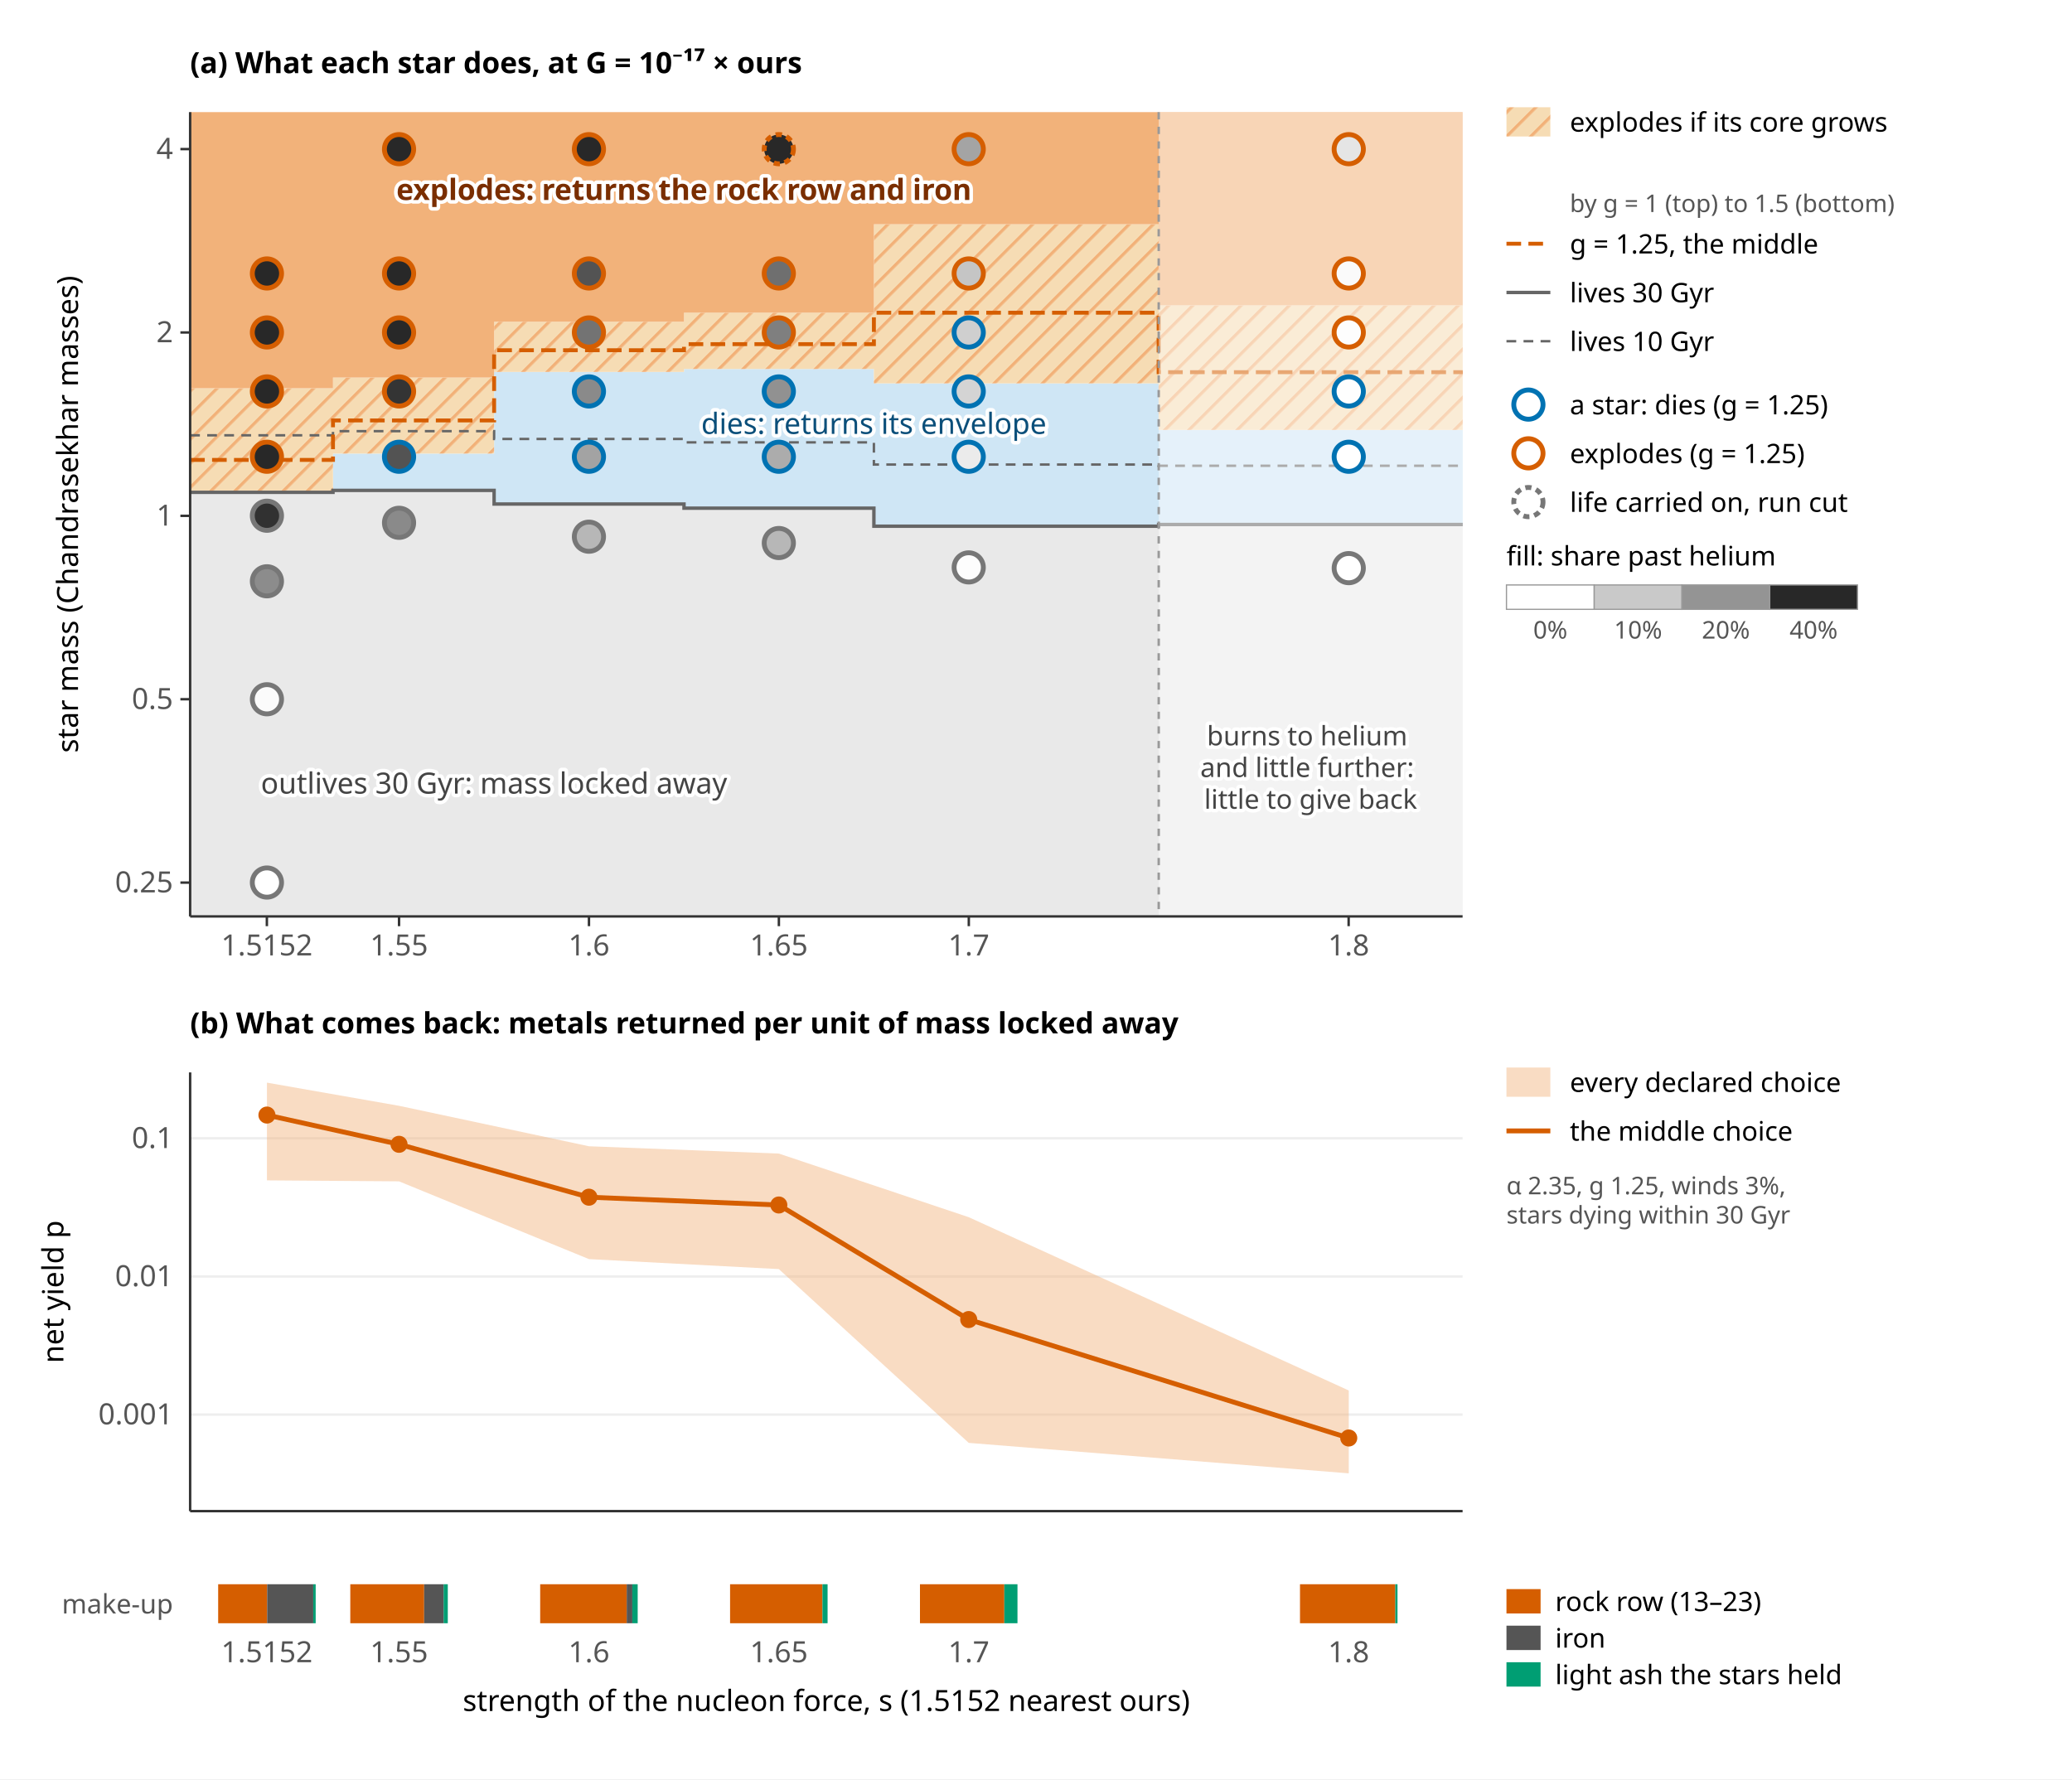
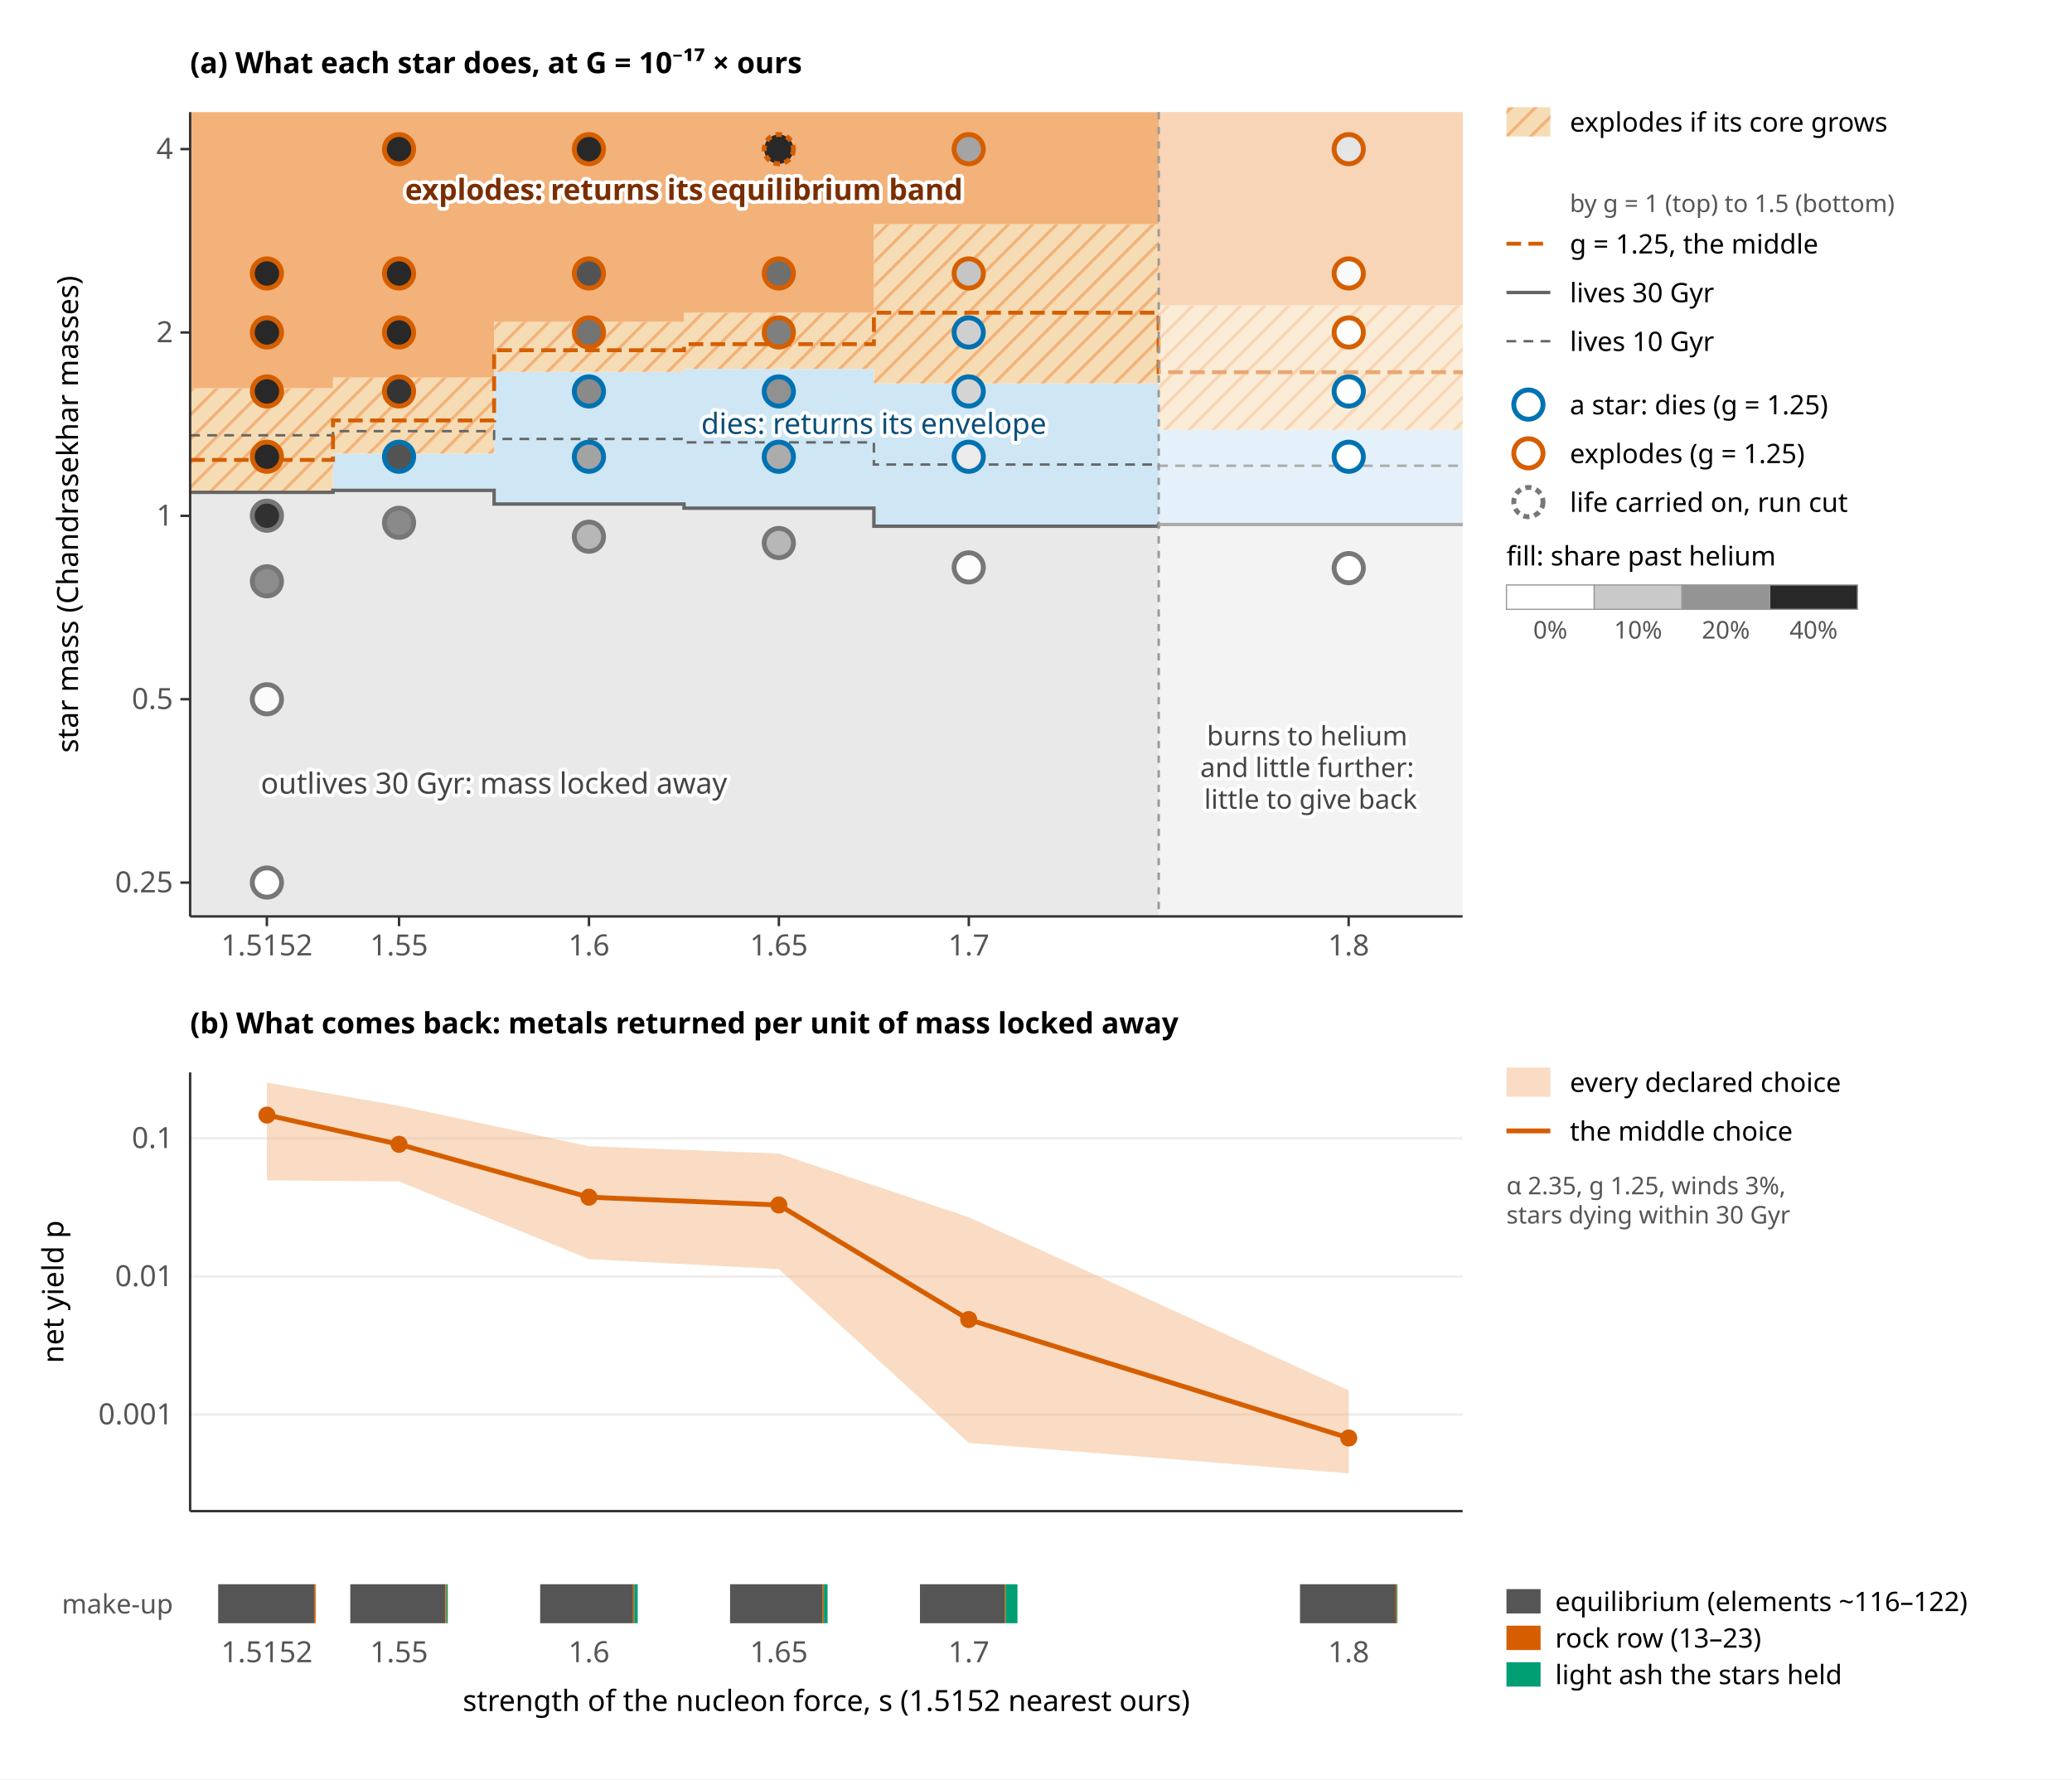
<svg xmlns="http://www.w3.org/2000/svg" viewBox="0 0 850 730" font-family="system-ui, sans-serif" font-size="12">
  <style>.lb{paint-order:stroke;stroke:#fff;stroke-width:3px;stroke-linejoin:round}</style>
  <rect width="850" height="730" fill="#fff" />
  <defs>
    <pattern id="hatch" width="7" height="7" patternUnits="userSpaceOnUse" patternTransform="rotate(45)">
      <rect width="7" height="7" fill="#f6dcb4" />
      <line x1="0" y1="0" x2="0" y2="7" stroke="#f2b27a" stroke-width="2.5" />
    </pattern>
  </defs>
  <polygon points="78.0,202.0 136.6,202.0 136.6,201.2 202.7,201.2 202.7,206.8 280.6,206.8 280.6,208.5 358.5,208.5 358.5,215.9 475.3,215.9 475.3,215.2 600.0,215.2 600.0,376.0 475.3,376.0 475.3,376.0 358.5,376.0 358.5,376.0 280.6,376.0 280.6,376.0 202.7,376.0 202.7,376.0 136.6,376.0 136.6,376.0 78.0,376.0" fill="#e9e9e9" />
  <polygon points="78.0,202.0 136.6,202.0 136.6,186.1 202.7,186.1 202.7,152.6 280.6,152.6 280.6,151.4 358.5,151.4 358.5,157.3 475.3,157.3 475.3,176.4 600.0,176.4 600.0,215.2 475.3,215.2 475.3,215.9 358.5,215.9 358.5,208.5 280.6,208.5 280.6,206.8 202.7,206.8 202.7,201.2 136.6,201.2 136.6,202.0 78.0,202.0" fill="#cfe6f5" />
  <polygon points="78.0,159.3 136.6,159.3 136.6,154.9 202.7,154.9 202.7,132.0 280.6,132.0 280.6,128.3 358.5,128.3 358.5,92.0 475.3,92.0 475.3,125.3 600.0,125.3 600.0,176.4 475.3,176.4 475.3,157.3 358.5,157.3 358.5,151.4 280.6,151.4 280.6,152.6 202.7,152.6 202.7,186.1 136.6,186.1 136.6,202.0 78.0,202.0" fill="url(#hatch)" />
  <polygon points="78.0,46.0 136.6,46.0 136.6,46.0 202.7,46.0 202.7,46.0 280.6,46.0 280.6,46.0 358.5,46.0 358.5,46.0 475.3,46.0 475.3,46.0 600.0,46.0 600.0,125.3 475.3,125.3 475.3,92.0 358.5,92.0 358.5,128.3 280.6,128.3 280.6,132.0 202.7,132.0 202.7,154.9 136.6,154.9 136.6,159.3 78.0,159.3" fill="#f2b27a" />
  <polyline points="78.0,202.0 136.6,202.0 136.6,201.2 202.7,201.2 202.7,206.8 280.6,206.8 280.6,208.5 358.5,208.5 358.5,215.9 475.3,215.9 475.3,215.2 600.0,215.2" fill="none" stroke="#666" stroke-width="1.4" />
  <polyline points="78.0,178.6 136.6,178.6 136.6,176.9 202.7,176.9 202.7,180.1 280.6,180.1 280.6,181.5 358.5,181.5 358.5,190.6 475.3,190.6 475.3,191.1 600.0,191.1" fill="none" stroke="#666" stroke-width="1" stroke-dasharray="4 3" />
  <polyline points="78.0,188.7 136.6,188.7 136.6,172.5 202.7,172.5 202.7,143.7 280.6,143.7 280.6,141.2 358.5,141.2 358.5,128.3 475.3,128.3 475.3,152.7 600.0,152.7" fill="none" stroke="#D55E00" stroke-width="1.6" stroke-dasharray="6 3" />
  <rect x="475.343" y="46" width="124.657" height="330" fill="#fff" fill-opacity="0.45" />
  <line x1="475.343" x2="475.343" y1="46" y2="376" stroke="#999" stroke-dasharray="3 3" />
  <text class="lb" x="537.672" y="305.811" text-anchor="middle" fill="#444" font-size="11">
    <tspan x="537.672">burns to helium</tspan>
    <tspan x="537.672" dy="13">and little further:</tspan>
    <tspan x="537.672" dy="13">little to give back</tspan>
  </text>
  <text class="lb" x="202.657" y="325.601" text-anchor="middle" fill="#444">outlives 30 Gyr: mass locked away</text>
  <text class="lb" x="358.478" y="178.028" text-anchor="middle" fill="#0b4f7a">dies: returns its envelope</text>
-   <text class="lb" x="280.567" y="82.052" text-anchor="middle" fill="#7a2e00" font-weight="600">explodes: returns the rock row and iron</text>
+   <text class="lb" x="280.567" y="82.052" text-anchor="middle" fill="#7a2e00" font-weight="600">explodes: returns its equilibrium band</text>
  <circle cx="109.5" cy="362.1" r="6" fill="rgb(255,255,255)" stroke="#777" stroke-width="2" />
  <circle cx="109.5" cy="286.9" r="6" fill="rgb(251,251,251)" stroke="#777" stroke-width="2" />
  <circle cx="109.5" cy="238.5" r="6" fill="rgb(140,140,140)" stroke="#777" stroke-width="2" />
  <circle cx="109.5" cy="211.6" r="6" fill="rgb(49,49,49)" stroke="#777" stroke-width="2" />
  <circle cx="109.5" cy="187.4" r="6" fill="rgb(40,40,40)" stroke="#D55E00" stroke-width="2" />
  <circle cx="109.5" cy="160.6" r="6" fill="rgb(40,40,40)" stroke="#D55E00" stroke-width="2" />
  <circle cx="109.5" cy="136.4" r="6" fill="rgb(40,40,40)" stroke="#D55E00" stroke-width="2" />
  <circle cx="109.5" cy="112.2" r="6" fill="rgb(40,40,40)" stroke="#D55E00" stroke-width="2" />
  <circle cx="163.7" cy="214.5" r="6" fill="rgb(138,138,138)" stroke="#777" stroke-width="2" />
  <circle cx="163.7" cy="187.4" r="6" fill="rgb(83,83,83)" stroke="#0072B2" stroke-width="2" />
  <circle cx="163.7" cy="160.6" r="6" fill="rgb(52,52,52)" stroke="#D55E00" stroke-width="2" />
  <circle cx="163.7" cy="136.4" r="6" fill="rgb(40,40,40)" stroke="#D55E00" stroke-width="2" />
  <circle cx="163.7" cy="112.2" r="6" fill="rgb(40,40,40)" stroke="#D55E00" stroke-width="2" />
  <circle cx="163.7" cy="61.2" r="6" fill="rgb(40,40,40)" stroke="#D55E00" stroke-width="2" />
  <circle cx="241.6" cy="220.2" r="6" fill="rgb(183,183,183)" stroke="#777" stroke-width="2" />
  <circle cx="241.6" cy="187.4" r="6" fill="rgb(163,163,163)" stroke="#0072B2" stroke-width="2" />
  <circle cx="241.6" cy="160.6" r="6" fill="rgb(138,138,138)" stroke="#0072B2" stroke-width="2" />
  <circle cx="241.6" cy="136.4" r="6" fill="rgb(115,115,115)" stroke="#D55E00" stroke-width="2" />
  <circle cx="241.6" cy="112.2" r="6" fill="rgb(83,83,83)" stroke="#D55E00" stroke-width="2" />
  <circle cx="241.6" cy="61.2" r="6" fill="rgb(40,40,40)" stroke="#D55E00" stroke-width="2" />
  <circle cx="319.5" cy="222.8" r="6" fill="rgb(183,183,183)" stroke="#777" stroke-width="2" />
  <circle cx="319.5" cy="187.4" r="6" fill="rgb(172,172,172)" stroke="#0072B2" stroke-width="2" />
  <circle cx="319.5" cy="160.6" r="6" fill="rgb(145,145,145)" stroke="#0072B2" stroke-width="2" />
  <circle cx="319.5" cy="136.4" r="6" fill="rgb(127,127,127)" stroke="#D55E00" stroke-width="2" />
  <circle cx="319.5" cy="112.2" r="6" fill="rgb(111,111,111)" stroke="#D55E00" stroke-width="2" />
  <circle cx="319.5" cy="61.2" r="6" fill="rgb(40,40,40)" stroke="#D55E00" stroke-width="2" stroke-dasharray="2.5 2" />
  <circle cx="397.4" cy="232.8" r="6" fill="rgb(253,253,253)" stroke="#777" stroke-width="2" />
  <circle cx="397.4" cy="187.4" r="6" fill="rgb(235,235,235)" stroke="#0072B2" stroke-width="2" />
  <circle cx="397.4" cy="160.6" r="6" fill="rgb(212,212,212)" stroke="#0072B2" stroke-width="2" />
  <circle cx="397.4" cy="136.4" r="6" fill="rgb(207,207,207)" stroke="#0072B2" stroke-width="2" />
  <circle cx="397.4" cy="112.2" r="6" fill="rgb(197,197,197)" stroke="#D55E00" stroke-width="2" />
  <circle cx="397.4" cy="61.2" r="6" fill="rgb(164,164,164)" stroke="#D55E00" stroke-width="2" />
  <circle cx="553.3" cy="233.1" r="6" fill="rgb(255,255,255)" stroke="#777" stroke-width="2" />
  <circle cx="553.3" cy="187.4" r="6" fill="rgb(255,255,255)" stroke="#0072B2" stroke-width="2" />
  <circle cx="553.3" cy="160.6" r="6" fill="rgb(254,254,254)" stroke="#0072B2" stroke-width="2" />
  <circle cx="553.3" cy="136.4" r="6" fill="rgb(253,253,253)" stroke="#D55E00" stroke-width="2" />
  <circle cx="553.3" cy="112.2" r="6" fill="rgb(250,250,250)" stroke="#D55E00" stroke-width="2" />
  <circle cx="553.3" cy="61.2" r="6" fill="rgb(229,229,229)" stroke="#D55E00" stroke-width="2" />
  <line x1="74" x2="78" y1="362.124" y2="362.124" stroke="#333" />
  <text x="71" y="366.124" text-anchor="end" fill="#555">0.25</text>
  <line x1="74" x2="78" y1="286.886" y2="286.886" stroke="#333" />
  <text x="71" y="290.886" text-anchor="end" fill="#555">0.5</text>
  <line x1="74" x2="78" y1="211.647" y2="211.647" stroke="#333" />
  <text x="71" y="215.647" text-anchor="end" fill="#555">1</text>
  <line x1="74" x2="78" y1="136.409" y2="136.409" stroke="#333" />
  <text x="71" y="140.409" text-anchor="end" fill="#555">2</text>
  <line x1="74" x2="78" y1="61.171" y2="61.171" stroke="#333" />
  <text x="71" y="65.171" text-anchor="end" fill="#555">4</text>
  <line x1="78" x2="78" y1="46" y2="376" stroke="#333" />
  <line x1="78" x2="600" y1="376" y2="376" stroke="#333" />
  <text transform="translate(32,211) rotate(-90)" text-anchor="middle">star mass (Chandrasekhar masses)</text>
  <text x="78" y="30" font-weight="600">(a) What each star does, at G = 10⁻¹⁷ × ours</text>
  <rect x="618" y="44" width="18" height="12" fill="url(#hatch)" />
  <text x="644" y="54" font-size="11">explodes if its core grows</text>
  <text x="644" y="87" font-size="10" fill="#555">by g = 1 (top) to 1.5 (bottom)</text>
  <text x="644" y="74" font-size="11" />
  <line x1="618" x2="636" y1="100" y2="100" stroke="#D55E00" stroke-width="1.6" stroke-dasharray="6 3" />
  <text x="644" y="104" font-size="11">g = 1.25, the middle</text>
  <line x1="618" x2="636" y1="120" y2="120" stroke="#666" stroke-width="1.4" />
  <text x="644" y="124" font-size="11">lives 30 Gyr</text>
  <line x1="618" x2="636" y1="140" y2="140" stroke="#666" stroke-dasharray="4 3" />
  <text x="644" y="144" font-size="11">lives 10 Gyr</text>
  <circle cx="627" cy="166" r="6" fill="rgb(255,255,255)" stroke="#0072B2" stroke-width="2" />
  <text x="644" y="170" font-size="11">a star: dies (g = 1.25)</text>
  <circle cx="627" cy="186" r="6" fill="rgb(255,255,255)" stroke="#D55E00" stroke-width="2" />
  <text x="644" y="190" font-size="11">explodes (g = 1.25)</text>
  <circle cx="627" cy="206" r="6" fill="rgb(255,255,255)" stroke="#777" stroke-width="2" stroke-dasharray="2.5 2" />
  <text x="644" y="210" font-size="11">life carried on, run cut</text>
  <text x="618" y="232" font-size="11">fill: share past helium</text>
  <rect x="618" y="240" width="36" height="10" fill="rgb(255,255,255)" stroke="#999" stroke-width="0.5" />
  <text x="636" y="262" text-anchor="middle" font-size="10" fill="#555">0%</text>
  <rect x="654" y="240" width="36" height="10" fill="rgb(201,201,201)" stroke="#999" stroke-width="0.5" />
  <text x="672" y="262" text-anchor="middle" font-size="10" fill="#555">10%</text>
  <rect x="690" y="240" width="36" height="10" fill="rgb(148,148,148)" stroke="#999" stroke-width="0.5" />
  <text x="708" y="262" text-anchor="middle" font-size="10" fill="#555">20%</text>
  <rect x="726" y="240" width="36" height="10" fill="rgb(40,40,40)" stroke="#999" stroke-width="0.5" />
  <text x="744" y="262" text-anchor="middle" font-size="10" fill="#555">40%</text>
  <line x1="78" x2="600" y1="580.387" y2="580.387" stroke="#eee" />
  <text x="71" y="584.387" text-anchor="end" fill="#555">0.001</text>
  <line x1="78" x2="600" y1="523.714" y2="523.714" stroke="#eee" />
  <text x="71" y="527.714" text-anchor="end" fill="#555">0.01</text>
  <line x1="78" x2="600" y1="467.04" y2="467.04" stroke="#eee" />
  <text x="71" y="471.04" text-anchor="end" fill="#555">0.1</text>
  <polygon points="109.5,444.2 163.7,453.7 241.6,470.3 319.5,473.3 397.4,499.4 553.3,570.5 553.3,604.5 397.4,592.0 319.5,520.7 241.6,516.6 163.7,484.7 109.5,484.3" fill="#f2b27a" fill-opacity="0.45" />
  <polyline points="109.5,457.5 163.7,469.5 241.6,491.2 319.5,494.4 397.4,541.4 553.3,590.0" fill="none" stroke="#D55E00" stroke-width="2" />
  <circle cx="109.5" cy="457.5" r="3.5" fill="#D55E00" />
  <circle cx="163.7" cy="469.5" r="3.5" fill="#D55E00" />
  <circle cx="241.6" cy="491.2" r="3.5" fill="#D55E00" />
  <circle cx="319.5" cy="494.4" r="3.5" fill="#D55E00" />
  <circle cx="397.4" cy="541.4" r="3.5" fill="#D55E00" />
  <circle cx="553.3" cy="590.0" r="3.5" fill="#D55E00" />
  <line x1="78" x2="78" y1="440" y2="620" stroke="#333" />
  <line x1="78" x2="600" y1="620" y2="620" stroke="#333" />
  <text transform="translate(26,530) rotate(-90)" text-anchor="middle">net yield p</text>
  <text x="78" y="424" font-weight="600">(b) What comes back: metals returned per unit of mass locked away</text>
  <rect x="618" y="438" width="18" height="12" fill="#f2b27a" fill-opacity="0.45" />
  <text x="644" y="448" font-size="11">every declared choice</text>
  <line x1="618" x2="636" y1="464" y2="464" stroke="#D55E00" stroke-width="2" />
  <text x="644" y="468" font-size="11">the middle choice</text>
  <text x="618" y="490" font-size="10" fill="#555">
    <tspan x="618">α 2.35, g 1.25, winds 3%,</tspan>
    <tspan x="618" dy="12">stars dying within 30 Gyr</tspan>
  </text>
-   <rect x="89.5" y="650" width="20.1" height="16" fill="#D55E00" />
-   <rect x="109.6" y="650" width="18.9" height="16" fill="#555555" />
-   <rect x="128.5" y="650" width="1.0" height="16" fill="#009E73" />
-   <rect x="143.7" y="650" width="30.3" height="16" fill="#D55E00" />
-   <rect x="174.0" y="650" width="8.0" height="16" fill="#555555" />
-   <rect x="182.0" y="650" width="1.7" height="16" fill="#009E73" />
-   <rect x="221.6" y="650" width="35.5" height="16" fill="#D55E00" />
-   <rect x="257.1" y="650" width="2.3" height="16" fill="#555555" />
-   <rect x="259.4" y="650" width="2.2" height="16" fill="#009E73" />
-   <rect x="299.5" y="650" width="37.9" height="16" fill="#D55E00" />
-   <rect x="337.4" y="650" width="2.1" height="16" fill="#009E73" />
-   <rect x="377.4" y="650" width="34.6" height="16" fill="#D55E00" />
-   <rect x="412.0" y="650" width="5.4" height="16" fill="#009E73" />
-   <rect x="533.3" y="650" width="39.1" height="16" fill="#D55E00" />
-   <rect x="572.4" y="650" width="0.9" height="16" fill="#009E73" />
+   <rect x="89.5" y="650" width="39.4" height="16" fill="#555555" />
+   <rect x="128.9" y="650" width="0.6" height="16" fill="#D55E00" />
+   <rect x="143.7" y="650" width="39.0" height="16" fill="#555555" />
+   <rect x="182.7" y="650" width="0.5" height="16" fill="#D55E00" />
+   <rect x="183.2" y="650" width="0.5" height="16" fill="#009E73" />
+   <rect x="221.6" y="650" width="38.1" height="16" fill="#555555" />
+   <rect x="259.7" y="650" width="0.5" height="16" fill="#D55E00" />
+   <rect x="260.2" y="650" width="1.4" height="16" fill="#009E73" />
+   <rect x="299.5" y="650" width="38.0" height="16" fill="#555555" />
+   <rect x="337.5" y="650" width="0.5" height="16" fill="#D55E00" />
+   <rect x="338.0" y="650" width="1.5" height="16" fill="#009E73" />
+   <rect x="377.4" y="650" width="34.7" height="16" fill="#555555" />
+   <rect x="412.1" y="650" width="0.4" height="16" fill="#D55E00" />
+   <rect x="412.5" y="650" width="4.9" height="16" fill="#009E73" />
+   <rect x="533.3" y="650" width="39.3" height="16" fill="#555555" />
+   <rect x="572.5" y="650" width="0.5" height="16" fill="#D55E00" />
+   <rect x="573.0" y="650" width="0.3" height="16" fill="#009E73" />
  <text x="71" y="662" text-anchor="end" font-size="11" fill="#555">make-up</text>
  <text x="109.476" y="682" text-anchor="middle" fill="#555">1.5152</text>
  <text x="163.701" y="682" text-anchor="middle" fill="#555">1.55</text>
  <text x="241.612" y="682" text-anchor="middle" fill="#555">1.6</text>
  <text x="319.522" y="682" text-anchor="middle" fill="#555">1.65</text>
  <text x="397.433" y="682" text-anchor="middle" fill="#555">1.7</text>
  <text x="553.254" y="682" text-anchor="middle" fill="#555">1.8</text>
  <text x="339" y="702" text-anchor="middle">strength of the nucleon force, s (1.5152 nearest ours)</text>
-   <rect x="618" y="652" width="14" height="10" fill="#D55E00" />
-   <text x="638" y="661" font-size="11">rock row (13–23)</text>
-   <rect x="618" y="667" width="14" height="10" fill="#555555" />
-   <text x="638" y="676" font-size="11">iron</text>
+   <rect x="618" y="652" width="14" height="10" fill="#555555" />
+   <text x="638" y="661" font-size="11">equilibrium (elements ~116–122)</text>
+   <rect x="618" y="667" width="14" height="10" fill="#D55E00" />
+   <text x="638" y="676" font-size="11">rock row (13–23)</text>
  <rect x="618" y="682" width="14" height="10" fill="#009E73" />
  <text x="638" y="691" font-size="11">light ash the stars held</text>
  <line x1="109.476" x2="109.476" y1="376" y2="380" stroke="#333" />
  <text x="109.476" y="392" text-anchor="middle" fill="#555">1.5152</text>
  <line x1="163.701" x2="163.701" y1="376" y2="380" stroke="#333" />
  <text x="163.701" y="392" text-anchor="middle" fill="#555">1.55</text>
  <line x1="241.612" x2="241.612" y1="376" y2="380" stroke="#333" />
  <text x="241.612" y="392" text-anchor="middle" fill="#555">1.6</text>
  <line x1="319.522" x2="319.522" y1="376" y2="380" stroke="#333" />
  <text x="319.522" y="392" text-anchor="middle" fill="#555">1.65</text>
  <line x1="397.433" x2="397.433" y1="376" y2="380" stroke="#333" />
  <text x="397.433" y="392" text-anchor="middle" fill="#555">1.7</text>
  <line x1="553.254" x2="553.254" y1="376" y2="380" stroke="#333" />
  <text x="553.254" y="392" text-anchor="middle" fill="#555">1.8</text>
</svg>
